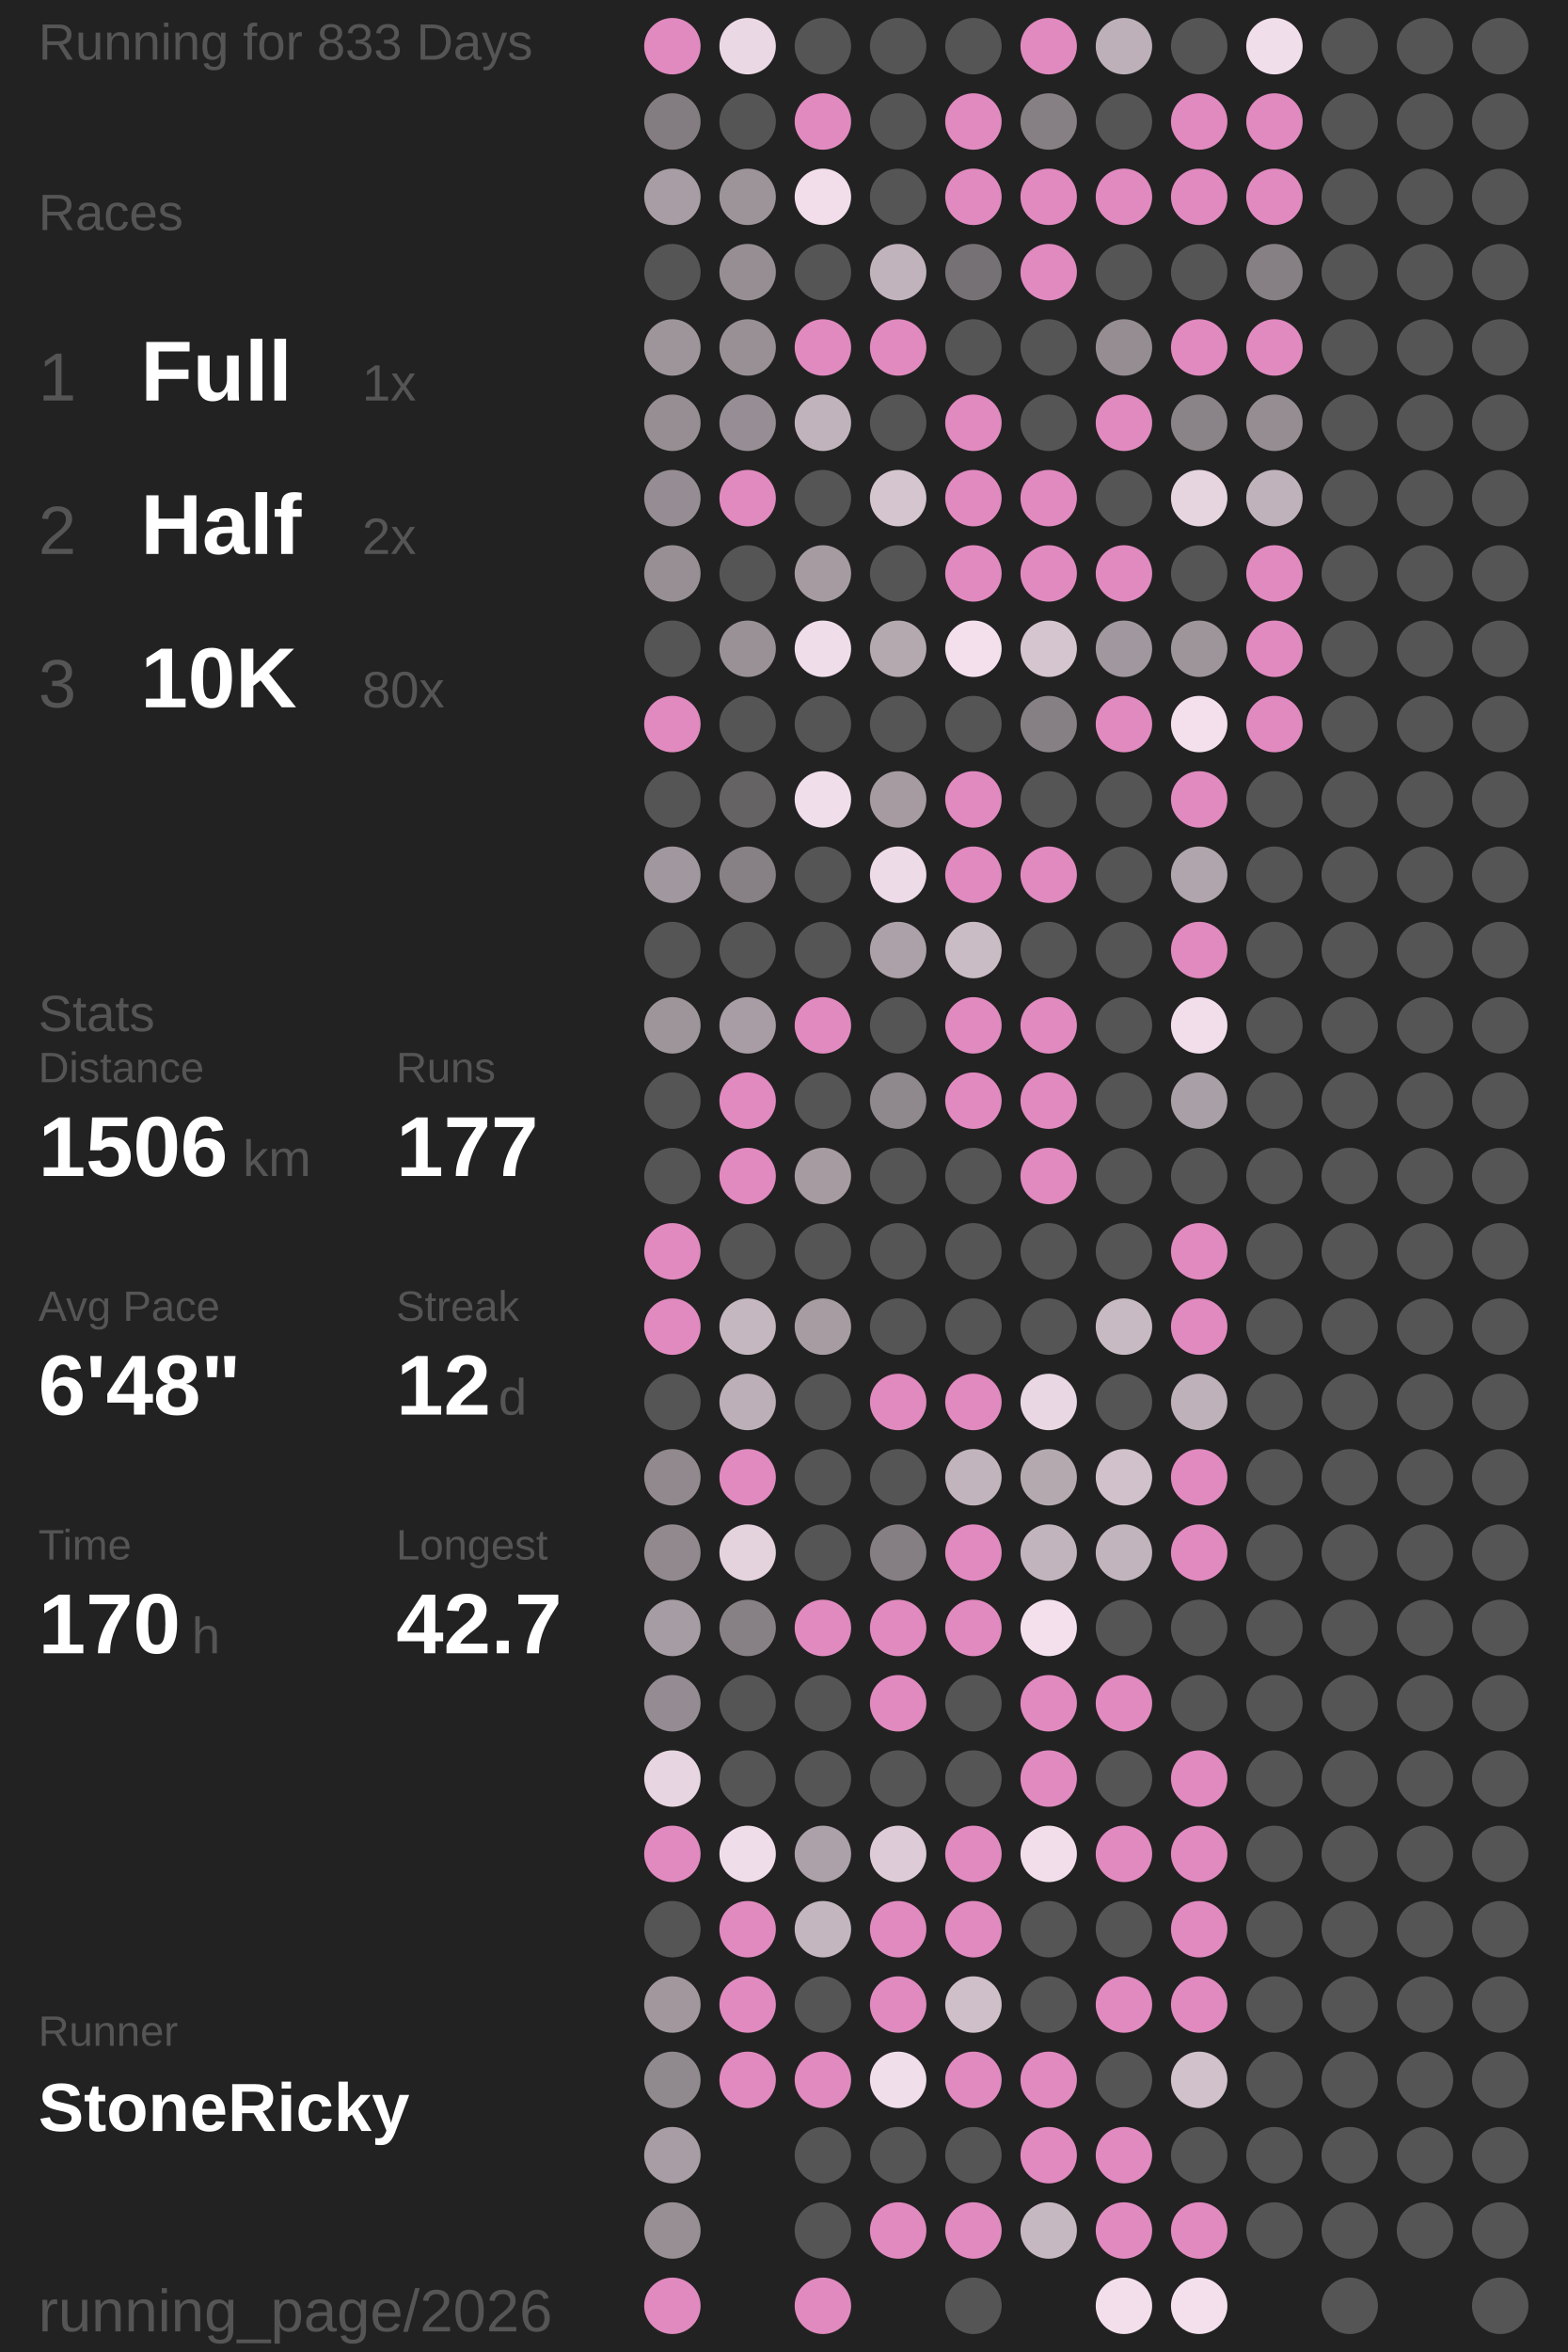
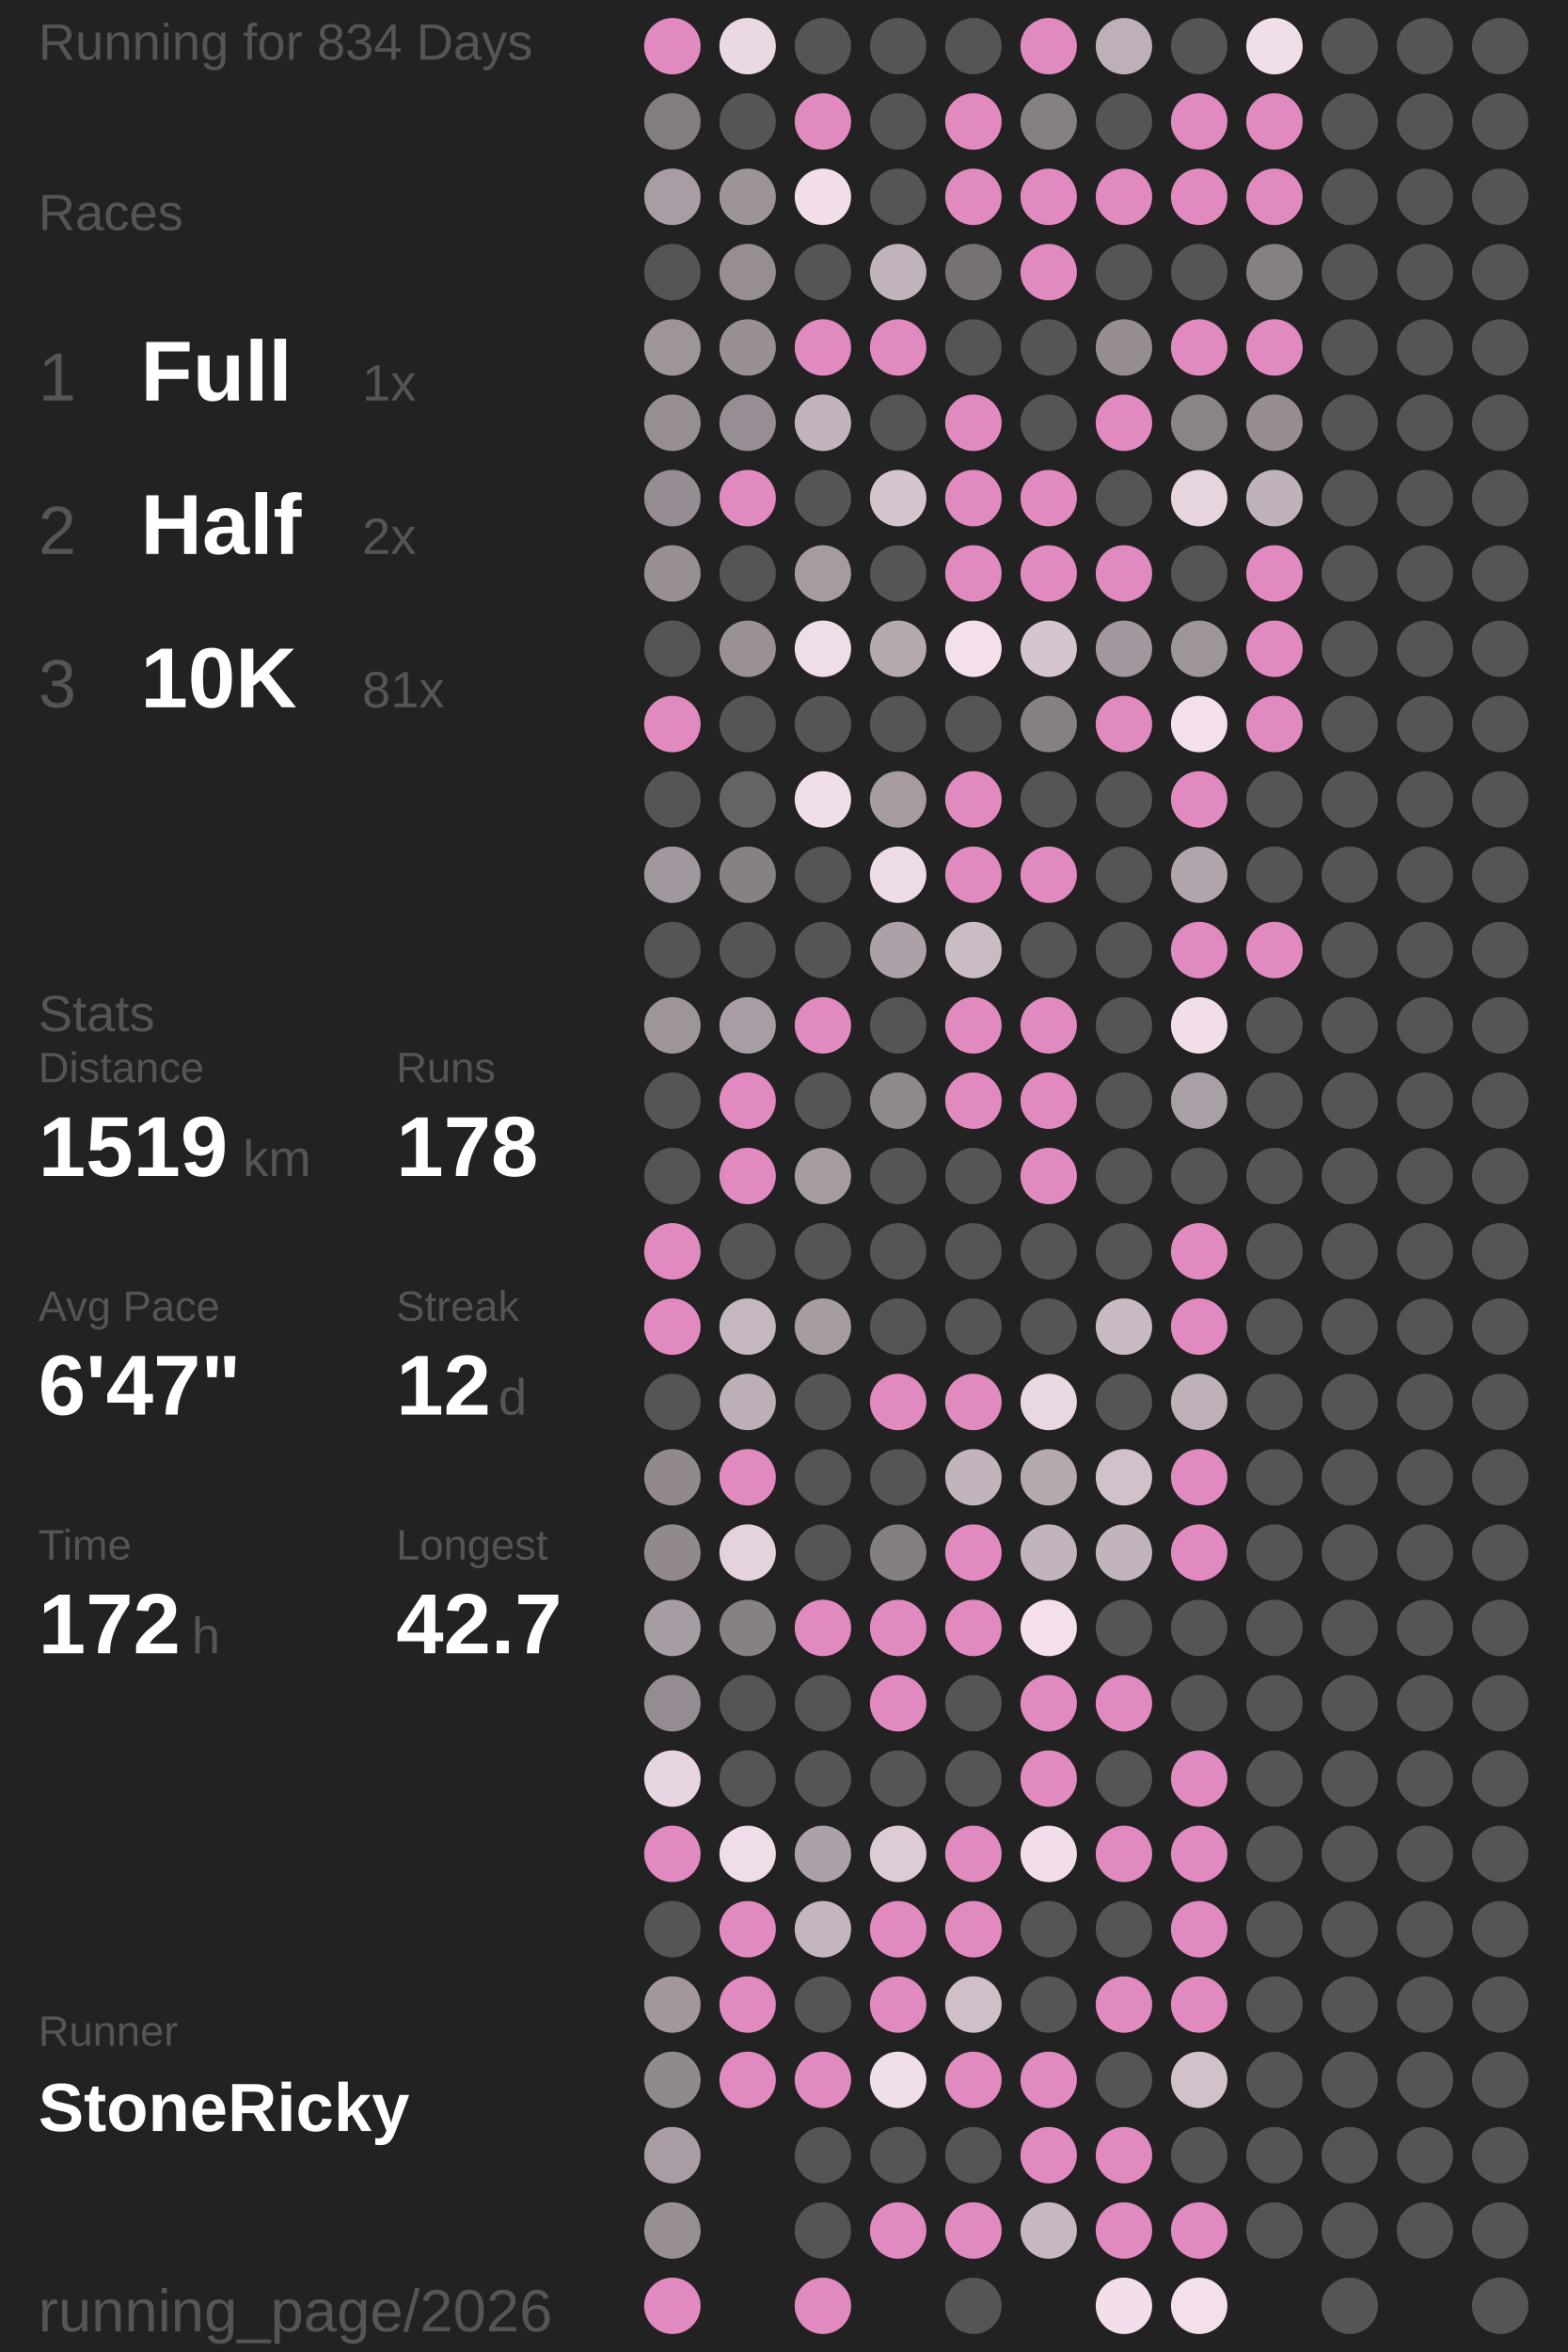
<svg xmlns="http://www.w3.org/2000/svg" baseProfile="full" height="300mm" version="1.1" viewBox="11,12,175,276" width="200mm">
  <defs />
  <rect fill="#222222" height="300" width="200" x="0" y="0" />
-   <text fill="#555555" style="font-size:6px; font-family:Arial;" x="11" y="19">Running for 833 Days</text>
+   <text fill="#555555" style="font-size:6px; font-family:Arial;" x="11" y="19">Running for 834 Days</text>
  <text fill="#555555" style="font-size:6px; font-family:Arial;" x="11" y="39">Races</text>
  <text fill="#555555" style="font-size:8px; font-family:Arial;" x="11" y="59">1</text>
  <text fill="#FFFFFF" style="font-size:10px; font-family:Arial; font-weight:bold;" x="23" y="59">Full</text>
  <text fill="#555555" style="font-size:6px; font-family:Arial;" x="49" y="59">1x</text>
  <text fill="#555555" style="font-size:8px; font-family:Arial;" x="11" y="77">2</text>
  <text fill="#FFFFFF" style="font-size:10px; font-family:Arial; font-weight:bold;" x="23" y="77">Half</text>
  <text fill="#555555" style="font-size:6px; font-family:Arial;" x="49" y="77">2x</text>
  <text fill="#555555" style="font-size:8px; font-family:Arial;" x="11" y="95">3</text>
  <text fill="#FFFFFF" style="font-size:10px; font-family:Arial; font-weight:bold;" x="23" y="95">10K</text>
-   <text fill="#555555" style="font-size:6px; font-family:Arial;" x="49" y="95">80x</text>
+   <text fill="#555555" style="font-size:6px; font-family:Arial;" x="49" y="95">81x</text>
  <text fill="#555555" style="font-size:6px; font-family:Arial;" x="11" y="133">Stats</text>
  <text fill="#555555" style="font-size:5px; font-family:Arial;" x="11" y="139">Distance</text>
-   <text fill="#FFFFFF" style="font-size:10px; font-family:Arial; font-weight:bold;" x="11" y="150">1506</text>
+   <text fill="#FFFFFF" style="font-size:10px; font-family:Arial; font-weight:bold;" x="11" y="150">1519</text>
  <text fill="#555555" style="font-size:6px; font-family:Arial;" x="35" y="150">km</text>
  <text fill="#555555" style="font-size:5px; font-family:Arial;" x="53" y="139">Runs</text>
-   <text fill="#FFFFFF" style="font-size:10px; font-family:Arial; font-weight:bold;" x="53" y="150">177</text>
+   <text fill="#FFFFFF" style="font-size:10px; font-family:Arial; font-weight:bold;" x="53" y="150">178</text>
  <text fill="#555555" style="font-size:5px; font-family:Arial;" x="11" y="167">Avg Pace</text>
-   <text fill="#FFFFFF" style="font-size:10px; font-family:Arial; font-weight:bold;" x="11" y="178">6'48"</text>
+   <text fill="#FFFFFF" style="font-size:10px; font-family:Arial; font-weight:bold;" x="11" y="178">6'47"</text>
  <text fill="#555555" style="font-size:5px; font-family:Arial;" x="53" y="167">Streak</text>
  <text fill="#FFFFFF" style="font-size:10px; font-family:Arial; font-weight:bold;" x="53" y="178">12</text>
  <text fill="#555555" style="font-size:6px; font-family:Arial;" x="65" y="178">d</text>
  <text fill="#555555" style="font-size:5px; font-family:Arial;" x="11" y="195">Time</text>
-   <text fill="#FFFFFF" style="font-size:10px; font-family:Arial; font-weight:bold;" x="11" y="206">170</text>
+   <text fill="#FFFFFF" style="font-size:10px; font-family:Arial; font-weight:bold;" x="11" y="206">172</text>
  <text fill="#555555" style="font-size:6px; font-family:Arial;" x="29" y="206">h</text>
  <text fill="#555555" style="font-size:5px; font-family:Arial;" x="53" y="195">Longest</text>
  <text fill="#FFFFFF" style="font-size:10px; font-family:Arial; font-weight:bold;" x="53" y="206">42.7</text>
  <text fill="#555555" style="font-size:5px; font-family:Arial;" x="11" y="252.065">Runner</text>
  <text fill="#FFFFFF" style="font-size:8px; font-family:Arial; font-weight:bold;" x="11" y="262.065">StoneRicky</text>
  <text fill="#555555" style="font-size:7px; font-family:Arial;" x="11" y="285.581">running_page/2026</text>
  <circle cx="85.417" cy="17.419" fill="#E18ABF" r="3.312" />
  <circle cx="85.417" cy="26.258" fill="#837d81" r="3.312" />
  <circle cx="85.417" cy="35.097" fill="#a89da4" r="3.312" />
  <circle cx="85.417" cy="43.935" fill="#555555" r="3.312" />
  <circle cx="85.417" cy="52.774" fill="#9e959b" r="3.312" />
  <circle cx="85.417" cy="61.613" fill="#968e93" r="3.312" />
  <circle cx="85.417" cy="70.452" fill="#958d93" r="3.312" />
  <circle cx="85.417" cy="79.29" fill="#978f94" r="3.312" />
  <circle cx="85.417" cy="88.129" fill="#555555" r="3.312" />
  <circle cx="85.417" cy="96.968" fill="#E18ABF" r="3.312" />
  <circle cx="85.417" cy="105.806" fill="#555555" r="3.312" />
  <circle cx="85.417" cy="114.645" fill="#a1979e" r="3.312" />
  <circle cx="85.417" cy="123.484" fill="#555555" r="3.312" />
  <circle cx="85.417" cy="132.323" fill="#9e959b" r="3.312" />
  <circle cx="85.417" cy="141.161" fill="#555555" r="3.312" />
  <circle cx="85.417" cy="150" fill="#555555" r="3.312" />
  <circle cx="85.417" cy="158.839" fill="#E18ABF" r="3.312" />
  <circle cx="85.417" cy="167.677" fill="#E18ABF" r="3.312" />
  <circle cx="85.417" cy="176.516" fill="#555555" r="3.312" />
  <circle cx="85.417" cy="185.355" fill="#91898e" r="3.312" />
  <circle cx="85.417" cy="194.194" fill="#91898e" r="3.312" />
  <circle cx="85.417" cy="203.032" fill="#a69ca3" r="3.312" />
  <circle cx="85.417" cy="211.871" fill="#948c92" r="3.312" />
  <circle cx="85.417" cy="220.71" fill="#e7d5e1" r="3.312" />
  <circle cx="85.417" cy="229.548" fill="#E18ABF" r="3.312" />
  <circle cx="85.417" cy="238.387" fill="#555555" r="3.312" />
  <circle cx="85.417" cy="247.226" fill="#a1979d" r="3.312" />
  <circle cx="85.417" cy="256.065" fill="#90898e" r="3.312" />
  <circle cx="85.417" cy="264.903" fill="#a89da4" r="3.312" />
  <circle cx="85.417" cy="273.742" fill="#988f95" r="3.312" />
  <circle cx="85.417" cy="282.581" fill="#E18ABF" r="3.312" />
  <circle cx="94.25" cy="17.419" fill="#ebd8e5" r="3.312" />
  <circle cx="94.25" cy="26.258" fill="#555555" r="3.312" />
  <circle cx="94.25" cy="35.097" fill="#9d949a" r="3.312" />
  <circle cx="94.25" cy="43.935" fill="#978e94" r="3.312" />
  <circle cx="94.25" cy="52.774" fill="#999096" r="3.312" />
  <circle cx="94.25" cy="61.613" fill="#968e94" r="3.312" />
  <circle cx="94.25" cy="70.452" fill="#E18ABF" r="3.312" />
  <circle cx="94.25" cy="79.29" fill="#555555" r="3.312" />
  <circle cx="94.25" cy="88.129" fill="#9a9197" r="3.312" />
  <circle cx="94.25" cy="96.968" fill="#555555" r="3.312" />
  <circle cx="94.25" cy="105.806" fill="#656364" r="3.312" />
  <circle cx="94.25" cy="114.645" fill="#878085" r="3.312" />
  <circle cx="94.25" cy="123.484" fill="#555555" r="3.312" />
  <circle cx="94.25" cy="132.323" fill="#a89da4" r="3.312" />
  <circle cx="94.25" cy="141.161" fill="#E18ABF" r="3.312" />
  <circle cx="94.25" cy="150" fill="#E18ABF" r="3.312" />
  <circle cx="94.25" cy="158.839" fill="#555555" r="3.312" />
  <circle cx="94.25" cy="167.677" fill="#c5b7c0" r="3.312" />
  <circle cx="94.25" cy="176.516" fill="#bcafb8" r="3.312" />
  <circle cx="94.25" cy="185.355" fill="#E18ABF" r="3.312" />
  <circle cx="94.25" cy="194.194" fill="#e4d2dd" r="3.312" />
  <circle cx="94.25" cy="203.032" fill="#878085" r="3.312" />
  <circle cx="94.25" cy="211.871" fill="#555555" r="3.312" />
  <circle cx="94.25" cy="220.71" fill="#555555" r="3.312" />
  <circle cx="94.25" cy="229.548" fill="#f0ddea" r="3.312" />
  <circle cx="94.25" cy="238.387" fill="#E18ABF" r="3.312" />
  <circle cx="94.25" cy="247.226" fill="#E18ABF" r="3.312" />
  <circle cx="94.25" cy="256.065" fill="#E18ABF" r="3.312" />
  <circle cx="103.083" cy="17.419" fill="#555555" r="3.312" />
  <circle cx="103.083" cy="26.258" fill="#E18ABF" r="3.312" />
  <circle cx="103.083" cy="35.097" fill="#f1deea" r="3.312" />
  <circle cx="103.083" cy="43.935" fill="#555555" r="3.312" />
  <circle cx="103.083" cy="52.774" fill="#E18ABF" r="3.312" />
  <circle cx="103.083" cy="61.613" fill="#c1b3bc" r="3.312" />
  <circle cx="103.083" cy="70.452" fill="#555555" r="3.312" />
  <circle cx="103.083" cy="79.29" fill="#a59ba1" r="3.312" />
  <circle cx="103.083" cy="88.129" fill="#f0ddea" r="3.312" />
  <circle cx="103.083" cy="96.968" fill="#555555" r="3.312" />
  <circle cx="103.083" cy="105.806" fill="#f1deeb" r="3.312" />
  <circle cx="103.083" cy="114.645" fill="#555555" r="3.312" />
  <circle cx="103.083" cy="123.484" fill="#555555" r="3.312" />
  <circle cx="103.083" cy="132.323" fill="#E18ABF" r="3.312" />
  <circle cx="103.083" cy="141.161" fill="#555555" r="3.312" />
  <circle cx="103.083" cy="150" fill="#a59ba1" r="3.312" />
  <circle cx="103.083" cy="158.839" fill="#555555" r="3.312" />
  <circle cx="103.083" cy="167.677" fill="#a69ca2" r="3.312" />
  <circle cx="103.083" cy="176.516" fill="#555555" r="3.312" />
  <circle cx="103.083" cy="185.355" fill="#555555" r="3.312" />
  <circle cx="103.083" cy="194.194" fill="#555555" r="3.312" />
  <circle cx="103.083" cy="203.032" fill="#E18ABF" r="3.312" />
  <circle cx="103.083" cy="211.871" fill="#555555" r="3.312" />
  <circle cx="103.083" cy="220.71" fill="#555555" r="3.312" />
  <circle cx="103.083" cy="229.548" fill="#aca1a8" r="3.312" />
  <circle cx="103.083" cy="238.387" fill="#c4b6bf" r="3.312" />
  <circle cx="103.083" cy="247.226" fill="#555555" r="3.312" />
  <circle cx="103.083" cy="256.065" fill="#E18ABF" r="3.312" />
  <circle cx="103.083" cy="264.903" fill="#555555" r="3.312" />
  <circle cx="103.083" cy="273.742" fill="#555555" r="3.312" />
  <circle cx="103.083" cy="282.581" fill="#E18ABF" r="3.312" />
  <circle cx="111.917" cy="17.419" fill="#555555" r="3.312" />
  <circle cx="111.917" cy="26.258" fill="#555555" r="3.312" />
  <circle cx="111.917" cy="35.097" fill="#555555" r="3.312" />
  <circle cx="111.917" cy="43.935" fill="#c1b3bc" r="3.312" />
  <circle cx="111.917" cy="52.774" fill="#E18ABF" r="3.312" />
  <circle cx="111.917" cy="61.613" fill="#555555" r="3.312" />
  <circle cx="111.917" cy="70.452" fill="#d5c5cf" r="3.312" />
  <circle cx="111.917" cy="79.29" fill="#555555" r="3.312" />
  <circle cx="111.917" cy="88.129" fill="#b5a9b0" r="3.312" />
  <circle cx="111.917" cy="96.968" fill="#555555" r="3.312" />
  <circle cx="111.917" cy="105.806" fill="#a59ba1" r="3.312" />
  <circle cx="111.917" cy="114.645" fill="#eedbe8" r="3.312" />
  <circle cx="111.917" cy="123.484" fill="#aca1a8" r="3.312" />
  <circle cx="111.917" cy="132.323" fill="#555555" r="3.312" />
  <circle cx="111.917" cy="141.161" fill="#8f888d" r="3.312" />
  <circle cx="111.917" cy="150" fill="#555555" r="3.312" />
  <circle cx="111.917" cy="158.839" fill="#555555" r="3.312" />
  <circle cx="111.917" cy="167.677" fill="#555555" r="3.312" />
  <circle cx="111.917" cy="176.516" fill="#E18ABF" r="3.312" />
  <circle cx="111.917" cy="185.355" fill="#555555" r="3.312" />
  <circle cx="111.917" cy="194.194" fill="#857f83" r="3.312" />
  <circle cx="111.917" cy="203.032" fill="#E18ABF" r="3.312" />
  <circle cx="111.917" cy="211.871" fill="#E18ABF" r="3.312" />
  <circle cx="111.917" cy="220.71" fill="#555555" r="3.312" />
  <circle cx="111.917" cy="229.548" fill="#ddccd7" r="3.312" />
  <circle cx="111.917" cy="238.387" fill="#E18ABF" r="3.312" />
  <circle cx="111.917" cy="247.226" fill="#E18ABF" r="3.312" />
  <circle cx="111.917" cy="256.065" fill="#f1deeb" r="3.312" />
  <circle cx="111.917" cy="264.903" fill="#555555" r="3.312" />
  <circle cx="111.917" cy="273.742" fill="#E18ABF" r="3.312" />
  <circle cx="120.75" cy="17.419" fill="#555555" r="3.312" />
  <circle cx="120.75" cy="26.258" fill="#E18ABF" r="3.312" />
  <circle cx="120.75" cy="35.097" fill="#E18ABF" r="3.312" />
  <circle cx="120.75" cy="43.935" fill="#767174" r="3.312" />
  <circle cx="120.75" cy="52.774" fill="#555555" r="3.312" />
  <circle cx="120.75" cy="61.613" fill="#E18ABF" r="3.312" />
  <circle cx="120.75" cy="70.452" fill="#E18ABF" r="3.312" />
  <circle cx="120.75" cy="79.29" fill="#E18ABF" r="3.312" />
  <circle cx="120.75" cy="88.129" fill="#f4e0ed" r="3.312" />
  <circle cx="120.75" cy="96.968" fill="#555555" r="3.312" />
  <circle cx="120.75" cy="105.806" fill="#E18ABF" r="3.312" />
  <circle cx="120.75" cy="114.645" fill="#E18ABF" r="3.312" />
  <circle cx="120.75" cy="123.484" fill="#cabcc5" r="3.312" />
  <circle cx="120.75" cy="132.323" fill="#E18ABF" r="3.312" />
  <circle cx="120.75" cy="141.161" fill="#E18ABF" r="3.312" />
  <circle cx="120.75" cy="150" fill="#555555" r="3.312" />
  <circle cx="120.75" cy="158.839" fill="#555555" r="3.312" />
  <circle cx="120.75" cy="167.677" fill="#555555" r="3.312" />
  <circle cx="120.75" cy="176.516" fill="#E18ABF" r="3.312" />
  <circle cx="120.75" cy="185.355" fill="#c2b4bd" r="3.312" />
  <circle cx="120.75" cy="194.194" fill="#E18ABF" r="3.312" />
  <circle cx="120.75" cy="203.032" fill="#E18ABF" r="3.312" />
  <circle cx="120.75" cy="211.871" fill="#555555" r="3.312" />
  <circle cx="120.75" cy="220.71" fill="#555555" r="3.312" />
  <circle cx="120.75" cy="229.548" fill="#E18ABF" r="3.312" />
  <circle cx="120.75" cy="238.387" fill="#E18ABF" r="3.312" />
  <circle cx="120.75" cy="247.226" fill="#cfbfc9" r="3.312" />
  <circle cx="120.75" cy="256.065" fill="#E18ABF" r="3.312" />
  <circle cx="120.75" cy="264.903" fill="#555555" r="3.312" />
  <circle cx="120.75" cy="273.742" fill="#E18ABF" r="3.312" />
  <circle cx="120.75" cy="282.581" fill="#555555" r="3.312" />
  <circle cx="129.583" cy="17.419" fill="#E18ABF" r="3.312" />
  <circle cx="129.583" cy="26.258" fill="#868084" r="3.312" />
  <circle cx="129.583" cy="35.097" fill="#E18ABF" r="3.312" />
  <circle cx="129.583" cy="43.935" fill="#E18ABF" r="3.312" />
  <circle cx="129.583" cy="52.774" fill="#555555" r="3.312" />
  <circle cx="129.583" cy="61.613" fill="#555555" r="3.312" />
  <circle cx="129.583" cy="70.452" fill="#E18ABF" r="3.312" />
  <circle cx="129.583" cy="79.29" fill="#E18ABF" r="3.312" />
  <circle cx="129.583" cy="88.129" fill="#d5c5cf" r="3.312" />
  <circle cx="129.583" cy="96.968" fill="#868084" r="3.312" />
  <circle cx="129.583" cy="105.806" fill="#555555" r="3.312" />
  <circle cx="129.583" cy="114.645" fill="#E18ABF" r="3.312" />
  <circle cx="129.583" cy="123.484" fill="#555555" r="3.312" />
  <circle cx="129.583" cy="132.323" fill="#E18ABF" r="3.312" />
  <circle cx="129.583" cy="141.161" fill="#E18ABF" r="3.312" />
  <circle cx="129.583" cy="150" fill="#E18ABF" r="3.312" />
  <circle cx="129.583" cy="158.839" fill="#555555" r="3.312" />
  <circle cx="129.583" cy="167.677" fill="#555555" r="3.312" />
  <circle cx="129.583" cy="176.516" fill="#e9d7e3" r="3.312" />
  <circle cx="129.583" cy="185.355" fill="#b5a9b0" r="3.312" />
  <circle cx="129.583" cy="194.194" fill="#c1b4bd" r="3.312" />
  <circle cx="129.583" cy="203.032" fill="#f4e0ed" r="3.312" />
  <circle cx="129.583" cy="211.871" fill="#E18ABF" r="3.312" />
  <circle cx="129.583" cy="220.71" fill="#E18ABF" r="3.312" />
  <circle cx="129.583" cy="229.548" fill="#f2deeb" r="3.312" />
  <circle cx="129.583" cy="238.387" fill="#555555" r="3.312" />
  <circle cx="129.583" cy="247.226" fill="#555555" r="3.312" />
  <circle cx="129.583" cy="256.065" fill="#E18ABF" r="3.312" />
  <circle cx="129.583" cy="264.903" fill="#E18ABF" r="3.312" />
  <circle cx="129.583" cy="273.742" fill="#c6b8c1" r="3.312" />
  <circle cx="138.417" cy="17.419" fill="#bdb0b9" r="3.312" />
  <circle cx="138.417" cy="26.258" fill="#555555" r="3.312" />
  <circle cx="138.417" cy="35.097" fill="#E18ABF" r="3.312" />
  <circle cx="138.417" cy="43.935" fill="#555555" r="3.312" />
  <circle cx="138.417" cy="52.774" fill="#958d92" r="3.312" />
  <circle cx="138.417" cy="61.613" fill="#E18ABF" r="3.312" />
  <circle cx="138.417" cy="70.452" fill="#555555" r="3.312" />
  <circle cx="138.417" cy="79.29" fill="#E18ABF" r="3.312" />
  <circle cx="138.417" cy="88.129" fill="#a1979e" r="3.312" />
  <circle cx="138.417" cy="96.968" fill="#E18ABF" r="3.312" />
  <circle cx="138.417" cy="105.806" fill="#555555" r="3.312" />
  <circle cx="138.417" cy="114.645" fill="#555555" r="3.312" />
  <circle cx="138.417" cy="123.484" fill="#555555" r="3.312" />
  <circle cx="138.417" cy="132.323" fill="#555555" r="3.312" />
  <circle cx="138.417" cy="141.161" fill="#555555" r="3.312" />
  <circle cx="138.417" cy="150" fill="#555555" r="3.312" />
  <circle cx="138.417" cy="158.839" fill="#555555" r="3.312" />
  <circle cx="138.417" cy="167.677" fill="#c8bac3" r="3.312" />
  <circle cx="138.417" cy="176.516" fill="#555555" r="3.312" />
  <circle cx="138.417" cy="185.355" fill="#d1c1cb" r="3.312" />
  <circle cx="138.417" cy="194.194" fill="#c2b4bd" r="3.312" />
  <circle cx="138.417" cy="203.032" fill="#555555" r="3.312" />
  <circle cx="138.417" cy="211.871" fill="#E18ABF" r="3.312" />
  <circle cx="138.417" cy="220.71" fill="#555555" r="3.312" />
  <circle cx="138.417" cy="229.548" fill="#E18ABF" r="3.312" />
  <circle cx="138.417" cy="238.387" fill="#555555" r="3.312" />
  <circle cx="138.417" cy="247.226" fill="#E18ABF" r="3.312" />
  <circle cx="138.417" cy="256.065" fill="#555555" r="3.312" />
  <circle cx="138.417" cy="264.903" fill="#E18ABF" r="3.312" />
  <circle cx="138.417" cy="273.742" fill="#E18ABF" r="3.312" />
  <circle cx="138.417" cy="282.581" fill="#f3dfec" r="3.312" />
  <circle cx="147.25" cy="17.419" fill="#555555" r="3.312" />
  <circle cx="147.25" cy="26.258" fill="#E18ABF" r="3.312" />
  <circle cx="147.25" cy="35.097" fill="#E18ABF" r="3.312" />
  <circle cx="147.25" cy="43.935" fill="#555555" r="3.312" />
  <circle cx="147.25" cy="52.774" fill="#E18ABF" r="3.312" />
  <circle cx="147.25" cy="61.613" fill="#8a8388" r="3.312" />
  <circle cx="147.25" cy="70.452" fill="#e6d4df" r="3.312" />
  <circle cx="147.25" cy="79.29" fill="#555555" r="3.312" />
  <circle cx="147.25" cy="88.129" fill="#9e959b" r="3.312" />
  <circle cx="147.25" cy="96.968" fill="#f4e0ed" r="3.312" />
  <circle cx="147.25" cy="105.806" fill="#E18ABF" r="3.312" />
  <circle cx="147.25" cy="114.645" fill="#b0a5ac" r="3.312" />
  <circle cx="147.25" cy="123.484" fill="#E18ABF" r="3.312" />
  <circle cx="147.25" cy="132.323" fill="#f2deeb" r="3.312" />
  <circle cx="147.25" cy="141.161" fill="#a99fa6" r="3.312" />
  <circle cx="147.25" cy="150" fill="#555555" r="3.312" />
  <circle cx="147.25" cy="158.839" fill="#E18ABF" r="3.312" />
  <circle cx="147.25" cy="167.677" fill="#E18ABF" r="3.312" />
  <circle cx="147.25" cy="176.516" fill="#beb1ba" r="3.312" />
  <circle cx="147.25" cy="185.355" fill="#E18ABF" r="3.312" />
  <circle cx="147.25" cy="194.194" fill="#E18ABF" r="3.312" />
  <circle cx="147.25" cy="203.032" fill="#555555" r="3.312" />
  <circle cx="147.25" cy="211.871" fill="#555555" r="3.312" />
  <circle cx="147.25" cy="220.71" fill="#E18ABF" r="3.312" />
  <circle cx="147.25" cy="229.548" fill="#E18ABF" r="3.312" />
  <circle cx="147.25" cy="238.387" fill="#E18ABF" r="3.312" />
  <circle cx="147.25" cy="247.226" fill="#E18ABF" r="3.312" />
  <circle cx="147.25" cy="256.065" fill="#d1c1cb" r="3.312" />
  <circle cx="147.25" cy="264.903" fill="#555555" r="3.312" />
  <circle cx="147.25" cy="273.742" fill="#E18ABF" r="3.312" />
  <circle cx="147.25" cy="282.581" fill="#f4e0ed" r="3.312" />
  <circle cx="156.083" cy="17.419" fill="#f1deeb" r="3.312" />
  <circle cx="156.083" cy="26.258" fill="#E18ABF" r="3.312" />
  <circle cx="156.083" cy="35.097" fill="#E18ABF" r="3.312" />
  <circle cx="156.083" cy="43.935" fill="#868084" r="3.312" />
  <circle cx="156.083" cy="52.774" fill="#E18ABF" r="3.312" />
  <circle cx="156.083" cy="61.613" fill="#958d92" r="3.312" />
  <circle cx="156.083" cy="70.452" fill="#c0b2bb" r="3.312" />
  <circle cx="156.083" cy="79.29" fill="#E18ABF" r="3.312" />
  <circle cx="156.083" cy="88.129" fill="#E18ABF" r="3.312" />
  <circle cx="156.083" cy="96.968" fill="#E18ABF" r="3.312" />
  <circle cx="156.083" cy="105.806" fill="#555555" r="3.312" />
  <circle cx="156.083" cy="114.645" fill="#555555" r="3.312" />
-   <circle cx="156.083" cy="123.484" fill="#555555" r="3.312" />
+   <circle cx="156.083" cy="123.484" fill="#E18ABF" r="3.312" />
  <circle cx="156.083" cy="132.323" fill="#555555" r="3.312" />
  <circle cx="156.083" cy="141.161" fill="#555555" r="3.312" />
  <circle cx="156.083" cy="150" fill="#555555" r="3.312" />
  <circle cx="156.083" cy="158.839" fill="#555555" r="3.312" />
  <circle cx="156.083" cy="167.677" fill="#555555" r="3.312" />
  <circle cx="156.083" cy="176.516" fill="#555555" r="3.312" />
  <circle cx="156.083" cy="185.355" fill="#555555" r="3.312" />
  <circle cx="156.083" cy="194.194" fill="#555555" r="3.312" />
  <circle cx="156.083" cy="203.032" fill="#555555" r="3.312" />
  <circle cx="156.083" cy="211.871" fill="#555555" r="3.312" />
  <circle cx="156.083" cy="220.71" fill="#555555" r="3.312" />
  <circle cx="156.083" cy="229.548" fill="#555555" r="3.312" />
  <circle cx="156.083" cy="238.387" fill="#555555" r="3.312" />
  <circle cx="156.083" cy="247.226" fill="#555555" r="3.312" />
  <circle cx="156.083" cy="256.065" fill="#555555" r="3.312" />
  <circle cx="156.083" cy="264.903" fill="#555555" r="3.312" />
  <circle cx="156.083" cy="273.742" fill="#555555" r="3.312" />
  <circle cx="164.917" cy="17.419" fill="#555555" r="3.312" />
  <circle cx="164.917" cy="26.258" fill="#555555" r="3.312" />
  <circle cx="164.917" cy="35.097" fill="#555555" r="3.312" />
  <circle cx="164.917" cy="43.935" fill="#555555" r="3.312" />
  <circle cx="164.917" cy="52.774" fill="#555555" r="3.312" />
  <circle cx="164.917" cy="61.613" fill="#555555" r="3.312" />
  <circle cx="164.917" cy="70.452" fill="#555555" r="3.312" />
  <circle cx="164.917" cy="79.29" fill="#555555" r="3.312" />
  <circle cx="164.917" cy="88.129" fill="#555555" r="3.312" />
  <circle cx="164.917" cy="96.968" fill="#555555" r="3.312" />
  <circle cx="164.917" cy="105.806" fill="#555555" r="3.312" />
  <circle cx="164.917" cy="114.645" fill="#555555" r="3.312" />
  <circle cx="164.917" cy="123.484" fill="#555555" r="3.312" />
  <circle cx="164.917" cy="132.323" fill="#555555" r="3.312" />
  <circle cx="164.917" cy="141.161" fill="#555555" r="3.312" />
  <circle cx="164.917" cy="150" fill="#555555" r="3.312" />
  <circle cx="164.917" cy="158.839" fill="#555555" r="3.312" />
  <circle cx="164.917" cy="167.677" fill="#555555" r="3.312" />
  <circle cx="164.917" cy="176.516" fill="#555555" r="3.312" />
  <circle cx="164.917" cy="185.355" fill="#555555" r="3.312" />
  <circle cx="164.917" cy="194.194" fill="#555555" r="3.312" />
  <circle cx="164.917" cy="203.032" fill="#555555" r="3.312" />
  <circle cx="164.917" cy="211.871" fill="#555555" r="3.312" />
  <circle cx="164.917" cy="220.71" fill="#555555" r="3.312" />
  <circle cx="164.917" cy="229.548" fill="#555555" r="3.312" />
  <circle cx="164.917" cy="238.387" fill="#555555" r="3.312" />
  <circle cx="164.917" cy="247.226" fill="#555555" r="3.312" />
  <circle cx="164.917" cy="256.065" fill="#555555" r="3.312" />
  <circle cx="164.917" cy="264.903" fill="#555555" r="3.312" />
  <circle cx="164.917" cy="273.742" fill="#555555" r="3.312" />
  <circle cx="164.917" cy="282.581" fill="#555555" r="3.312" />
  <circle cx="173.75" cy="17.419" fill="#555555" r="3.312" />
  <circle cx="173.75" cy="26.258" fill="#555555" r="3.312" />
  <circle cx="173.75" cy="35.097" fill="#555555" r="3.312" />
  <circle cx="173.75" cy="43.935" fill="#555555" r="3.312" />
  <circle cx="173.75" cy="52.774" fill="#555555" r="3.312" />
  <circle cx="173.75" cy="61.613" fill="#555555" r="3.312" />
  <circle cx="173.75" cy="70.452" fill="#555555" r="3.312" />
  <circle cx="173.75" cy="79.29" fill="#555555" r="3.312" />
  <circle cx="173.75" cy="88.129" fill="#555555" r="3.312" />
  <circle cx="173.75" cy="96.968" fill="#555555" r="3.312" />
  <circle cx="173.75" cy="105.806" fill="#555555" r="3.312" />
  <circle cx="173.75" cy="114.645" fill="#555555" r="3.312" />
  <circle cx="173.75" cy="123.484" fill="#555555" r="3.312" />
  <circle cx="173.75" cy="132.323" fill="#555555" r="3.312" />
  <circle cx="173.75" cy="141.161" fill="#555555" r="3.312" />
  <circle cx="173.75" cy="150" fill="#555555" r="3.312" />
  <circle cx="173.75" cy="158.839" fill="#555555" r="3.312" />
  <circle cx="173.75" cy="167.677" fill="#555555" r="3.312" />
  <circle cx="173.75" cy="176.516" fill="#555555" r="3.312" />
  <circle cx="173.75" cy="185.355" fill="#555555" r="3.312" />
  <circle cx="173.75" cy="194.194" fill="#555555" r="3.312" />
  <circle cx="173.75" cy="203.032" fill="#555555" r="3.312" />
  <circle cx="173.75" cy="211.871" fill="#555555" r="3.312" />
  <circle cx="173.75" cy="220.71" fill="#555555" r="3.312" />
  <circle cx="173.75" cy="229.548" fill="#555555" r="3.312" />
  <circle cx="173.75" cy="238.387" fill="#555555" r="3.312" />
  <circle cx="173.75" cy="247.226" fill="#555555" r="3.312" />
  <circle cx="173.75" cy="256.065" fill="#555555" r="3.312" />
  <circle cx="173.75" cy="264.903" fill="#555555" r="3.312" />
  <circle cx="173.75" cy="273.742" fill="#555555" r="3.312" />
  <circle cx="182.583" cy="17.419" fill="#555555" r="3.312" />
  <circle cx="182.583" cy="26.258" fill="#555555" r="3.312" />
  <circle cx="182.583" cy="35.097" fill="#555555" r="3.312" />
  <circle cx="182.583" cy="43.935" fill="#555555" r="3.312" />
  <circle cx="182.583" cy="52.774" fill="#555555" r="3.312" />
  <circle cx="182.583" cy="61.613" fill="#555555" r="3.312" />
  <circle cx="182.583" cy="70.452" fill="#555555" r="3.312" />
  <circle cx="182.583" cy="79.29" fill="#555555" r="3.312" />
  <circle cx="182.583" cy="88.129" fill="#555555" r="3.312" />
  <circle cx="182.583" cy="96.968" fill="#555555" r="3.312" />
  <circle cx="182.583" cy="105.806" fill="#555555" r="3.312" />
  <circle cx="182.583" cy="114.645" fill="#555555" r="3.312" />
  <circle cx="182.583" cy="123.484" fill="#555555" r="3.312" />
  <circle cx="182.583" cy="132.323" fill="#555555" r="3.312" />
  <circle cx="182.583" cy="141.161" fill="#555555" r="3.312" />
  <circle cx="182.583" cy="150" fill="#555555" r="3.312" />
  <circle cx="182.583" cy="158.839" fill="#555555" r="3.312" />
  <circle cx="182.583" cy="167.677" fill="#555555" r="3.312" />
  <circle cx="182.583" cy="176.516" fill="#555555" r="3.312" />
  <circle cx="182.583" cy="185.355" fill="#555555" r="3.312" />
  <circle cx="182.583" cy="194.194" fill="#555555" r="3.312" />
  <circle cx="182.583" cy="203.032" fill="#555555" r="3.312" />
  <circle cx="182.583" cy="211.871" fill="#555555" r="3.312" />
  <circle cx="182.583" cy="220.71" fill="#555555" r="3.312" />
  <circle cx="182.583" cy="229.548" fill="#555555" r="3.312" />
  <circle cx="182.583" cy="238.387" fill="#555555" r="3.312" />
  <circle cx="182.583" cy="247.226" fill="#555555" r="3.312" />
  <circle cx="182.583" cy="256.065" fill="#555555" r="3.312" />
  <circle cx="182.583" cy="264.903" fill="#555555" r="3.312" />
  <circle cx="182.583" cy="273.742" fill="#555555" r="3.312" />
  <circle cx="182.583" cy="282.581" fill="#555555" r="3.312" />
</svg>
